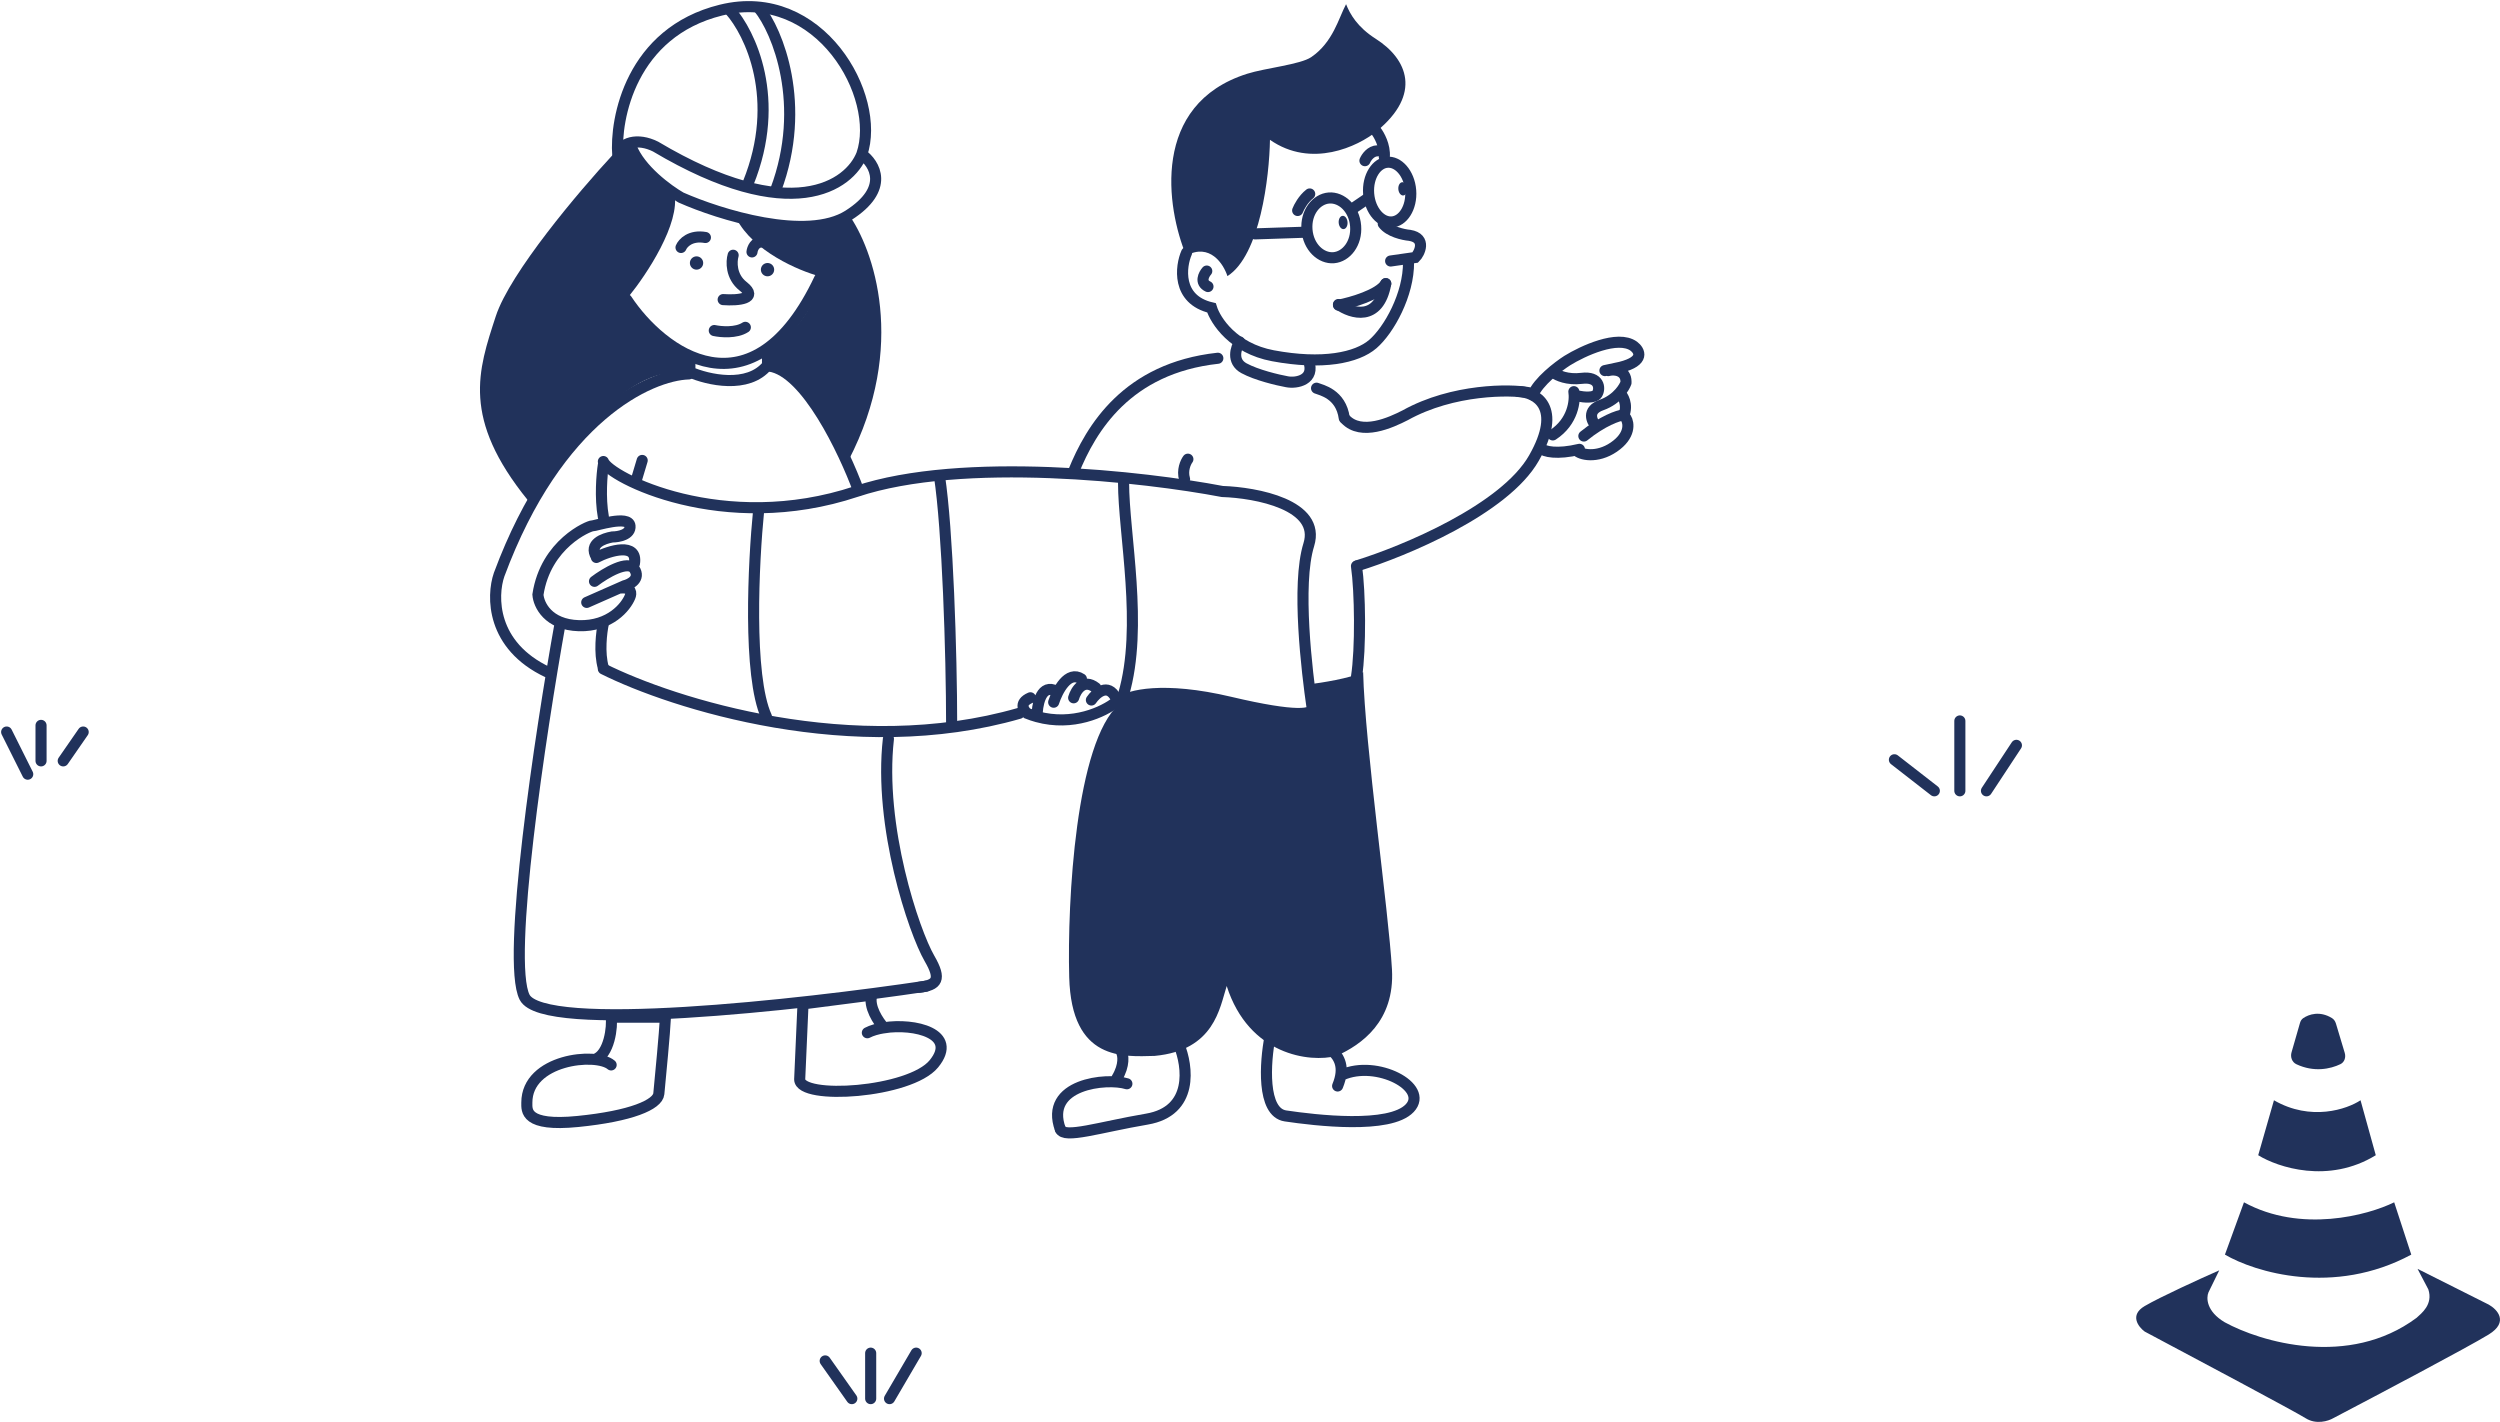
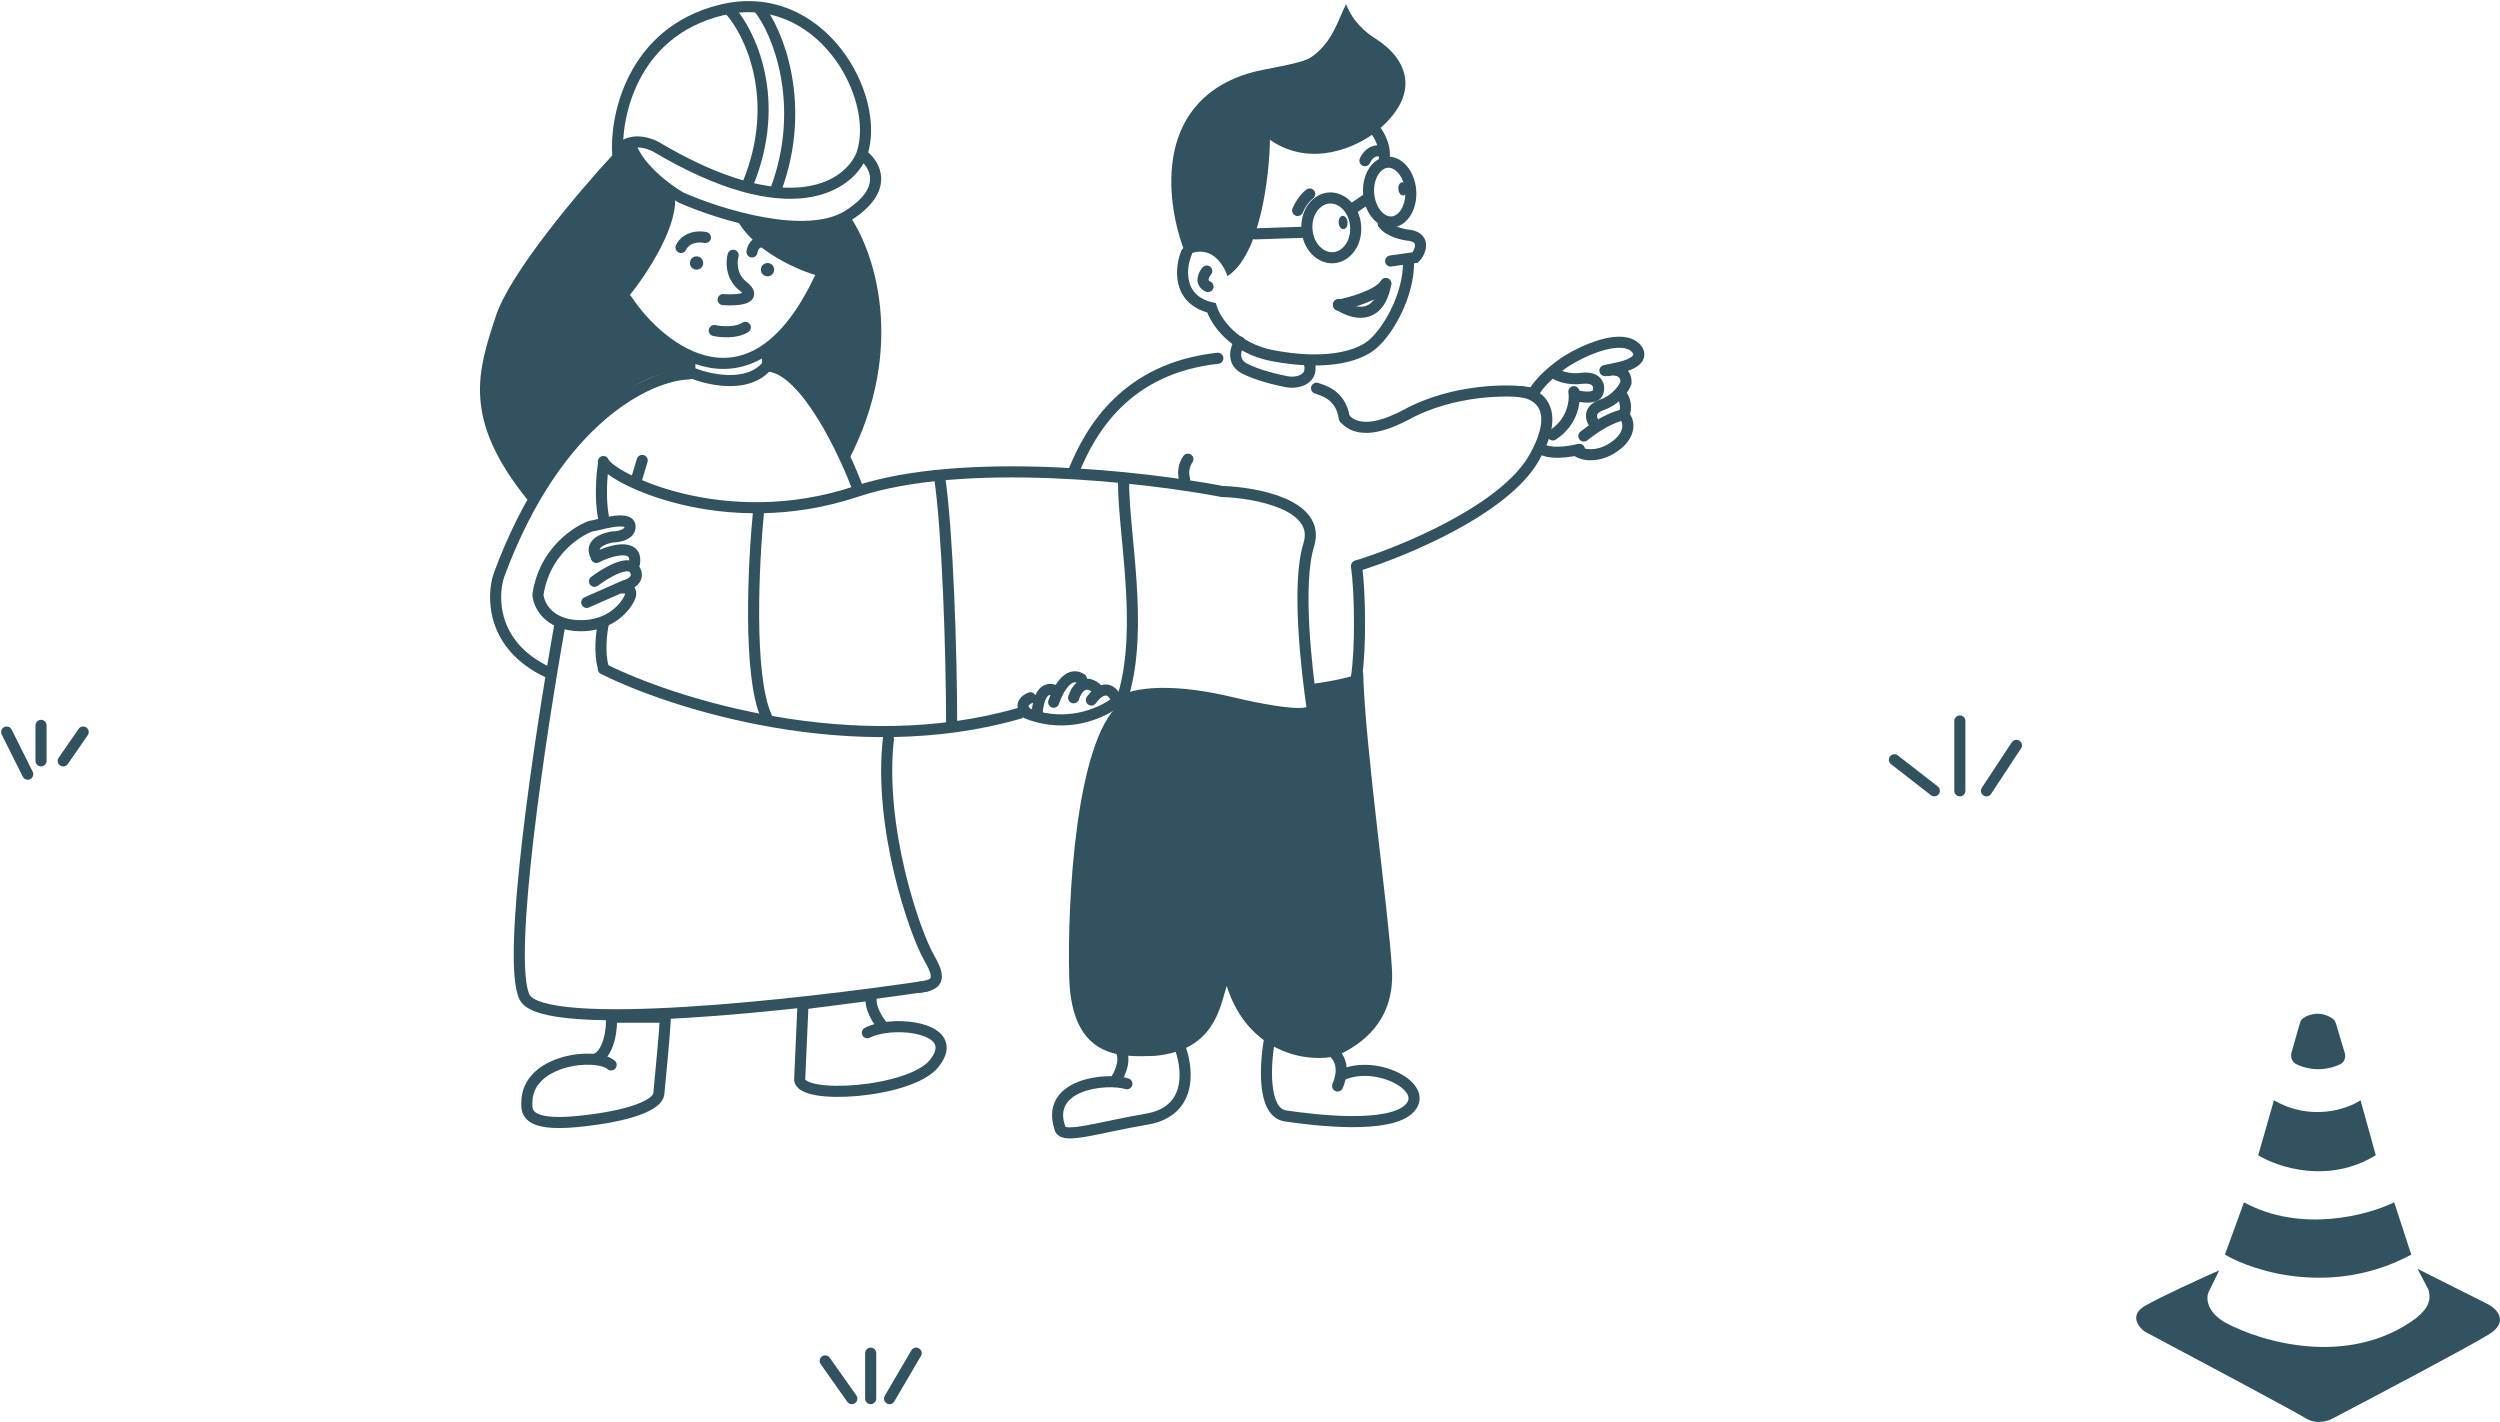
<svg xmlns="http://www.w3.org/2000/svg" width="1127" height="641" viewBox="0 0 1127 641" fill="none">
-   <path d="M276 70.061C282 62.461 286.167 66.894 287.5 70.061C290.7 75.261 299.833 83.561 304 87.061C306.8 100.661 291.5 123.728 283.5 133.561C283.5 145.561 301.167 156.894 310 161.061V169.061C286.4 161.061 252.167 203.394 238 225.561C208 188.561 215.5 167.061 223.5 142.561C229.9 122.961 261.167 86.061 276 70.061Z" fill="#21325B" />
-   <path d="M382.5 96.561C372.1 106.161 344.5 101.894 332 98.561C339.6 113.361 360.167 122.061 369.5 124.561C368.3 139.761 354 153.561 347 158.561V166.561C361.8 166.161 376.833 193.728 382.5 207.561C409.3 155.961 393.667 112.061 382.5 96.561Z" fill="#21325B" />
-   <path d="M388.5 69.561C397.5 43.561 369.622 -6.457 325 4.561C284.5 14.561 277.167 53.561 278.5 70.061C279.7 64.061 287.5 62.061 295.5 66.061C356.7 102.461 383 83.561 388.5 69.561ZM388.5 69.561C394.333 73.728 401.3 85.061 382.5 97.061C363.7 109.061 324.333 96.728 307 89.061C301.157 85.728 288.476 76.461 284.5 66.061" stroke="#21325B" stroke-width="5" stroke-linecap="round" />
-   <path d="M329 4.561C338.149 14.788 352.615 44.705 337.286 82.561" stroke="#21325B" stroke-width="5" stroke-linecap="round" />
-   <path d="M342 3.561C350.539 13.899 364.04 47.294 349.733 85.561" stroke="#21325B" stroke-width="5" stroke-linecap="round" />
-   <path d="M282.5 135.061C298.167 158.728 339.1 189.961 369.5 125.561" stroke="#21325B" stroke-width="5" stroke-linecap="round" />
-   <circle cx="314" cy="118.561" r="3" fill="#21325B" />
-   <circle cx="346" cy="121.561" r="3" fill="#21325B" />
-   <path d="M307 111.561C307.833 109.561 311.2 105.861 318 107.061" stroke="#21325B" stroke-width="5" stroke-linecap="round" />
-   <path d="M339 113.561C339.167 112.061 340.3 109.061 343.5 109.061" stroke="#21325B" stroke-width="5" stroke-linecap="round" />
-   <path d="M322 149.009C324.947 149.653 331.874 150.265 336 147.561" stroke="#21325B" stroke-width="5" stroke-linecap="round" />
-   <path d="M330.5 115.061C329.667 117.894 329.4 124.661 335 129.061C342 134.561 333 135.561 326 135.061" stroke="#21325B" stroke-width="5" stroke-linecap="round" />
-   <path d="M311 161.612V167.715C319 171.203 337.2 175.475 346 164.664V158.561" stroke="#21325B" stroke-width="5" stroke-linecap="round" />
-   <path d="M310.5 168.561C293 169.061 251.4 187.861 225 259.061C221.667 268.728 221.4 291.061 247 303.061M252.5 281.061C243.667 330.394 228.1 433.161 236.5 449.561C244.9 465.961 360.667 453.061 417.5 444.561" stroke="#21325B" stroke-width="5" stroke-linecap="round" />
-   <path d="M414.5 445.061C422.5 444.061 424.5 441.561 419 432.061C412.053 420.061 396 372.561 400.5 333.061M387 221.061C380.5 203.394 363.4 167.461 347 165.061" stroke="#21325B" stroke-width="5" stroke-linecap="round" />
-   <path d="M268 477.612C274.8 475.612 276.167 462.394 275.5 458.561H300C299.6 465.761 297.833 484.561 297 493.061C296.516 498 284.5 503.161 260.5 505.561C236.5 507.961 237.5 500.561 237.5 497.061C237.5 477.561 268.667 474.228 275.5 480.061" stroke="#21325B" stroke-width="5" stroke-linecap="round" />
-   <path d="M391 465.561C392.997 464.519 395.612 463.764 398.5 463.313M398.5 463.313C412.242 461.169 432.156 465.926 421 479.561C410.2 492.761 360.5 496 360.5 486.561L362 452.561L393 448.561C391.4 453.761 396 460.562 398.5 463.313Z" stroke="#21325B" stroke-width="5" stroke-linecap="round" />
-   <path d="M280 265.061C284.8 264.661 284.667 267.561 284 269.061C282.167 273.561 275 282.461 261 282.061C247 281.661 242.833 272.561 242.5 268.061C246 245.061 265.5 237.061 267 237.061C268.5 237.061 283.5 232.061 284 237.061C284.4 241.061 278.833 242.061 276 242.061C272.167 242.728 265.252 245.061 268.852 251.061M264.5 271.561L281.5 264.061C284.167 263.394 288.8 260.961 286 256.561C283.2 252.161 272.833 258.394 268 262.061M268.852 251.306C274.686 248.239 287.6 244.299 286 254.061" stroke="#21325B" stroke-width="5" stroke-linecap="round" />
-   <path d="M289.5 207.561L286.5 217.561" stroke="#21325B" stroke-width="5" stroke-linecap="round" />
-   <path d="M694.5 202C696 203.667 702 204.961 712 202.561M710.5 202.895C712.333 205.062 719.9 206.761 727.5 201.561C735.1 196.361 734.333 190.728 733 188.561C732.774 188.141 732.44 187.704 732 187.321C734 182.33 731.613 178.401 730.17 177.061M719.528 192.061C717.519 189.894 715.2 184.961 722 182.561C725.682 181.261 728.358 179.121 730.17 177.061M733 172.561C732.618 173.631 731.703 175.317 730.17 177.061M691 178.061C693.4 172.061 702.333 165.228 706.5 162.561C713.5 158.228 729.3 150.861 736.5 156.061C739.167 158.061 741.7 162.761 730.5 165.561L723.5 167.061M709.5 176.561C710.167 180.561 709.2 190.061 700 196.061M725 167.061C728 166.228 733 167.061 733 172.061" stroke="#21325B" stroke-width="5" stroke-linecap="round" />
-   <path d="M732 187.061C729.5 187.228 722.4 189.761 714 196.561" stroke="#21325B" stroke-width="5" stroke-linecap="round" />
-   <path d="M700.5 168.061C702 169.228 706.6 171.361 713 170.561C721 169.561 721.5 175.061 720 177.561C718.8 179.561 713.833 179.061 711.5 178.561" stroke="#21325B" stroke-width="5" stroke-linecap="round" />
-   <path d="M503 316.561C497.658 320.835 483.648 327.513 467.5 323.076M464.5 314.561C458.9 316.961 461.833 320.561 463 321.561C464.515 322.167 466.016 322.668 467.5 323.076M467.5 323.076C467.5 318.238 469 309.061 475 311.061M475 316.561C476.667 311.394 481.5 302.061 487.5 306.061M484 314.561C485 311.228 488.4 305.661 494 310.061M492 315.561C494.167 312.389 499.4 307.749 503 314.561" stroke="#21325B" stroke-width="5" stroke-linecap="round" />
-   <path d="M505.5 474.061C506.333 475.561 507.1 480.061 503.5 486.061M508 488.561C499 485.728 470.5 488.561 478 509.061" stroke="#21325B" stroke-width="5" stroke-linecap="round" />
-   <path d="M531.5 471C535.5 480.667 538.2 500.9 517 504.5C495.8 508.1 479.5 513.5 478 509" stroke="#21325B" stroke-width="5" stroke-linecap="round" />
-   <path d="M572.5 467.561C570.333 478.728 568.7 501.461 579.5 503.061C593 505.061 626.5 509.061 635.5 499.561C644.5 490.061 620.5 477.561 605 484.561M600.5 473.561C603.667 476.561 606.5 481.061 603 489.561" stroke="#21325B" stroke-width="5" stroke-linecap="round" />
-   <path d="M614.5 303C608.5 305.8 595.667 307.833 590 308.5L592 319.5C590.4 323.1 576.667 321 570 319.5C523.6 309.1 507 313.833 504.5 317.5C485 334.5 481.09 405.922 482 440.5C483 478.5 506.5 476.333 520.5 476C547.5 473.5 549.833 454.333 553 444.5C563 475.7 590.5 479.167 602.5 476C613.667 471 628.83 460.491 627.5 437C626 410.5 615.333 336.333 614.5 303Z" fill="#21325B" />
-   <path d="M535.5 207C534.5 208.333 532.8 212 534 216" stroke="#21325B" stroke-width="5" stroke-linecap="round" />
-   <path d="M484 212.5C491.833 193.167 508 166 549 161.5" stroke="#21325B" stroke-width="5" stroke-linecap="round" />
-   <path d="M593.5 175C595.5 175.833 604.5 177.5 606 188.5" stroke="#21325B" stroke-width="5" stroke-linecap="round" />
-   <path d="M684.5 176.5C692.333 176.833 704.7 183.3 691.5 206.5C678.3 229.7 633 248.5 612 255" stroke="#21325B" stroke-width="5" stroke-linecap="round" />
-   <path d="M611.5 255.181C613.167 266.681 613.5 292.381 611.5 305.181M689 177C681.167 175.5 655.1 175.181 633.5 187.181C627 190.515 613.7 196.6 606.5 189" stroke="#21325B" stroke-width="5" stroke-linecap="round" />
-   <path d="M534.758 115.242C545.396 109.429 551.566 118.972 553.321 124.47C568.041 115.152 572.24 79.626 572.498 63.027C591.164 76.077 612.277 65.939 620.5 59.239C641.114 42.444 634.521 26.614 620.178 17.488C611.832 12.179 608.562 6.303 606.809 1.882C603.427 8.2 600.977 19.003 591.106 25.75C586.209 29.098 570.439 30.649 562.223 33.252C518.725 47.029 525.789 93.652 534.758 115.242Z" fill="#21325B" />
-   <path d="M534.923 113.884C532.237 119.96 530.247 135.067 546.133 138.769C547.924 144.574 555.97 157.022 573.827 160.37C596.149 164.555 611.64 161.351 618.892 155.08C626.144 148.808 635.121 132.738 634.968 118.131" stroke="#21325B" stroke-width="5" stroke-linecap="round" />
-   <path d="M626.897 117.661L638.002 116.074C639.856 114.27 643.305 107.366 635.467 106.09C632.619 105.841 626.254 104.448 623.575 100.87" stroke="#21325B" stroke-width="5" stroke-linecap="round" />
-   <path d="M620.271 59C621.7 60.81 624.455 65.692 624.041 70.74" stroke="#21325B" stroke-width="5" stroke-linecap="round" />
-   <path d="M584.985 94.887C585.567 93.368 587.469 89.75 590.416 87.437" stroke="#21325B" stroke-width="5" stroke-linecap="round" />
-   <ellipse cx="605.474" cy="100.292" rx="2" ry="3" transform="rotate(-4.51193 605.474 100.292)" fill="#21325B" />
-   <ellipse cx="632.364" cy="85.13" rx="2" ry="3" transform="rotate(-4.51193 632.364 85.1299)" fill="#21325B" />
-   <path d="M611.114 101.853C611.733 109.7 606.886 115.729 601.21 116.177C595.534 116.625 589.801 111.43 589.182 103.584C588.563 95.738 593.41 89.709 599.086 89.261C604.762 88.813 610.495 94.007 611.114 101.853Z" stroke="#21325B" stroke-width="5" />
-   <path d="M635.932 85.852C636.241 89.769 635.32 93.314 633.699 95.872C632.079 98.429 629.867 99.872 627.524 100.057C625.18 100.242 622.77 99.164 620.768 96.892C618.766 94.62 617.3 91.264 616.991 87.346C616.682 83.429 617.604 79.884 619.224 77.326C620.845 74.769 623.056 73.326 625.4 73.141C627.743 72.956 630.153 74.034 632.155 76.305C634.157 78.578 635.623 81.934 635.932 85.852Z" stroke="#21325B" stroke-width="5" />
-   <path d="M609.986 93.918L616.65 89.379" stroke="#21325B" stroke-width="5" stroke-linecap="round" />
-   <path d="M615.313 72.432C615.926 70.966 617.919 68.024 620.98 67.983" stroke="#21325B" stroke-width="5" stroke-linecap="round" />
-   <path d="M565.755 105.433L587.765 104.699" stroke="#21325B" stroke-width="5" stroke-linecap="round" />
-   <path d="M544.006 122.196C542.617 123.779 540.783 127.391 544.557 129.174" stroke="#21325B" stroke-width="5" stroke-linecap="round" />
-   <path d="M603.4 137.571C609.244 136.42 621.687 132.866 624.702 127.865" stroke="#21325B" stroke-width="5" stroke-linecap="round" />
-   <path d="M603.376 137.27C609.177 141.38 621.563 145.252 624.702 127.865" stroke="#21325B" stroke-width="5" stroke-linecap="round" />
-   <path d="M558.84 154.128C557.124 156.799 555.11 162.913 560.782 166C566.453 169.086 576.028 171.341 580.107 172.082C584.449 172.967 593.012 171.309 589.922 162.718" stroke="#21325B" stroke-width="5" stroke-linecap="round" />
-   <path d="M272 301.561C303.333 317.228 384.7 343.161 459.5 321.561M505 316.561C508.833 313.561 524.1 309.361 554.5 316.561C584.9 323.761 592.333 322.061 591.5 319.061C589.167 302.894 584.4 263.561 590 245.561C595.6 227.561 566.333 222.061 551 221.561C516 214.894 434 205.561 386 221.561C326 241.561 274.5 215.061 272 208.061" stroke="#21325B" stroke-width="5" stroke-linecap="round" />
-   <path d="M272 209.561C271.333 213.728 270.4 224.261 272 233.061M272 281.061C271.167 284.894 270 294.261 272 301.061" stroke="#21325B" stroke-width="5" stroke-linecap="round" />
-   <path d="M342 230.061C339.667 253.394 337.1 304.661 345.5 323.061M423.5 214.561C427.167 238.561 429 294.061 429 327.061M506.5 217.561C506.5 240.561 515.5 282.561 506.5 313.061" stroke="#21325B" stroke-width="5" stroke-linecap="round" />
-   <path d="M3 330L12.5 349M18.5 343V327M28.5 343L37.5 330" stroke="#21325B" stroke-width="5" stroke-linecap="round" />
-   <path d="M372 613.5L384 630.5M392.5 630.5V610M401 630.5L413 610" stroke="#21325B" stroke-width="5" stroke-linecap="round" />
-   <path d="M854 342.5L872 356.5M883.5 356.5V325M895.5 356.5L909 336" stroke="#21325B" stroke-width="5" stroke-linecap="round" />
-   <path d="M1036.83 461.162L1033.02 474.407C1032.41 476.516 1033.23 478.824 1035.22 479.758C1043.13 483.483 1050.51 481.916 1055.04 479.733C1056.92 478.83 1057.6 476.636 1057.01 474.644L1053.04 461.431C1052.74 460.411 1052.13 459.493 1051.22 458.938C1045.76 455.602 1040.85 457.213 1038.25 459.013C1037.52 459.517 1037.07 460.31 1036.83 461.162Z" fill="#21325B" />
-   <path d="M1018 520.772L1025.1 496C1041.77 505.636 1058.06 500.015 1064.13 496L1071 520.772C1049.71 533.863 1026.8 526.226 1018 520.772Z" fill="#21325B" />
-   <path d="M1003 565.583L1011.58 542C1037.26 556.02 1067.43 547.842 1079.3 542L1087 565.583C1051.99 584.449 1016.41 573.444 1003 565.583Z" fill="#21325B" />
-   <path d="M995.576 582.598L1000.44 572.662C992.11 576.342 973.715 584.718 966.812 588.78C959.908 592.843 963.935 598.127 966.812 600.262C989.012 612.037 1034.61 636.339 1039.39 639.342C1044.17 642.345 1049.64 640.593 1051.78 639.342C1071.32 629.112 1112.71 607.239 1121.92 601.586C1131.12 595.934 1125.75 590.252 1121.92 588.118L1089.83 572L1094.7 581.273C1096.91 588.118 1091.53 592.092 1089.39 594.079C1058.77 616.865 1018.96 604.898 1002.88 596.066C994.558 591.121 994.543 585.027 995.576 582.598Z" fill="#21325B" />
+   <path d="M276 70.061C282 62.461 286.167 66.894 287.5 70.061C290.7 75.261 299.833 83.561 304 87.061C306.8 100.661 291.5 123.728 283.5 133.561C283.5 145.561 301.167 156.894 310 161.061V169.061C286.4 161.061 252.167 203.394 238 225.561C208 188.561 215.5 167.061 223.5 142.561C229.9 122.961 261.167 86.061 276 70.061Z" fill="#325260" />
+   <path d="M382.5 96.561C372.1 106.161 344.5 101.894 332 98.561C339.6 113.361 360.167 122.061 369.5 124.561C368.3 139.761 354 153.561 347 158.561V166.561C361.8 166.161 376.833 193.728 382.5 207.561C409.3 155.961 393.667 112.061 382.5 96.561Z" fill="#325260" />
+   <path d="M388.5 69.561C397.5 43.561 369.622 -6.457 325 4.561C284.5 14.561 277.167 53.561 278.5 70.061C279.7 64.061 287.5 62.061 295.5 66.061C356.7 102.461 383 83.561 388.5 69.561ZM388.5 69.561C394.333 73.728 401.3 85.061 382.5 97.061C363.7 109.061 324.333 96.728 307 89.061C301.157 85.728 288.476 76.461 284.5 66.061" stroke="#325260" stroke-width="5" stroke-linecap="round" />
+   <path d="M329 4.561C338.149 14.788 352.615 44.705 337.286 82.561" stroke="#325260" stroke-width="5" stroke-linecap="round" />
+   <path d="M342 3.561C350.539 13.899 364.04 47.294 349.733 85.561" stroke="#325260" stroke-width="5" stroke-linecap="round" />
+   <path d="M282.5 135.061C298.167 158.728 339.1 189.961 369.5 125.561" stroke="#325260" stroke-width="5" stroke-linecap="round" />
+   <circle cx="314" cy="118.561" r="3" fill="#325260" />
+   <circle cx="346" cy="121.561" r="3" fill="#325260" />
+   <path d="M307 111.561C307.833 109.561 311.2 105.861 318 107.061" stroke="#325260" stroke-width="5" stroke-linecap="round" />
+   <path d="M339 113.561C339.167 112.061 340.3 109.061 343.5 109.061" stroke="#325260" stroke-width="5" stroke-linecap="round" />
+   <path d="M322 149.009C324.947 149.653 331.874 150.265 336 147.561" stroke="#325260" stroke-width="5" stroke-linecap="round" />
+   <path d="M330.5 115.061C329.667 117.894 329.4 124.661 335 129.061C342 134.561 333 135.561 326 135.061" stroke="#325260" stroke-width="5" stroke-linecap="round" />
+   <path d="M311 161.612V167.715C319 171.203 337.2 175.475 346 164.664V158.561" stroke="#325260" stroke-width="5" stroke-linecap="round" />
+   <path d="M310.5 168.561C293 169.061 251.4 187.861 225 259.061C221.667 268.728 221.4 291.061 247 303.061M252.5 281.061C243.667 330.394 228.1 433.161 236.5 449.561C244.9 465.961 360.667 453.061 417.5 444.561" stroke="#325260" stroke-width="5" stroke-linecap="round" />
+   <path d="M414.5 445.061C422.5 444.061 424.5 441.561 419 432.061C412.053 420.061 396 372.561 400.5 333.061M387 221.061C380.5 203.394 363.4 167.461 347 165.061" stroke="#325260" stroke-width="5" stroke-linecap="round" />
+   <path d="M268 477.612C274.8 475.612 276.167 462.394 275.5 458.561H300C299.6 465.761 297.833 484.561 297 493.061C296.516 498 284.5 503.161 260.5 505.561C236.5 507.961 237.5 500.561 237.5 497.061C237.5 477.561 268.667 474.228 275.5 480.061" stroke="#325260" stroke-width="5" stroke-linecap="round" />
+   <path d="M391 465.561C392.997 464.519 395.612 463.764 398.5 463.313M398.5 463.313C412.242 461.169 432.156 465.926 421 479.561C410.2 492.761 360.5 496 360.5 486.561L362 452.561L393 448.561C391.4 453.761 396 460.562 398.5 463.313Z" stroke="#325260" stroke-width="5" stroke-linecap="round" />
+   <path d="M280 265.061C284.8 264.661 284.667 267.561 284 269.061C282.167 273.561 275 282.461 261 282.061C247 281.661 242.833 272.561 242.5 268.061C246 245.061 265.5 237.061 267 237.061C268.5 237.061 283.5 232.061 284 237.061C284.4 241.061 278.833 242.061 276 242.061C272.167 242.728 265.252 245.061 268.852 251.061M264.5 271.561L281.5 264.061C284.167 263.394 288.8 260.961 286 256.561C283.2 252.161 272.833 258.394 268 262.061M268.852 251.306C274.686 248.239 287.6 244.299 286 254.061" stroke="#325260" stroke-width="5" stroke-linecap="round" />
+   <path d="M289.5 207.561L286.5 217.561" stroke="#325260" stroke-width="5" stroke-linecap="round" />
+   <path d="M694.5 202C696 203.667 702 204.961 712 202.561M710.5 202.895C712.333 205.062 719.9 206.761 727.5 201.561C735.1 196.361 734.333 190.728 733 188.561C732.774 188.141 732.44 187.704 732 187.321C734 182.33 731.613 178.401 730.17 177.061M719.528 192.061C717.519 189.894 715.2 184.961 722 182.561C725.682 181.261 728.358 179.121 730.17 177.061M733 172.561C732.618 173.631 731.703 175.317 730.17 177.061M691 178.061C693.4 172.061 702.333 165.228 706.5 162.561C713.5 158.228 729.3 150.861 736.5 156.061C739.167 158.061 741.7 162.761 730.5 165.561L723.5 167.061M709.5 176.561C710.167 180.561 709.2 190.061 700 196.061M725 167.061C728 166.228 733 167.061 733 172.061" stroke="#325260" stroke-width="5" stroke-linecap="round" />
+   <path d="M732 187.061C729.5 187.228 722.4 189.761 714 196.561" stroke="#325260" stroke-width="5" stroke-linecap="round" />
+   <path d="M700.5 168.061C702 169.228 706.6 171.361 713 170.561C721 169.561 721.5 175.061 720 177.561C718.8 179.561 713.833 179.061 711.5 178.561" stroke="#325260" stroke-width="5" stroke-linecap="round" />
+   <path d="M503 316.561C497.658 320.835 483.648 327.513 467.5 323.076M464.5 314.561C458.9 316.961 461.833 320.561 463 321.561C464.515 322.167 466.016 322.668 467.5 323.076M467.5 323.076C467.5 318.238 469 309.061 475 311.061M475 316.561C476.667 311.394 481.5 302.061 487.5 306.061M484 314.561C485 311.228 488.4 305.661 494 310.061M492 315.561C494.167 312.389 499.4 307.749 503 314.561" stroke="#325260" stroke-width="5" stroke-linecap="round" />
+   <path d="M505.5 474.061C506.333 475.561 507.1 480.061 503.5 486.061M508 488.561C499 485.728 470.5 488.561 478 509.061" stroke="#325260" stroke-width="5" stroke-linecap="round" />
+   <path d="M531.5 471C535.5 480.667 538.2 500.9 517 504.5C495.8 508.1 479.5 513.5 478 509" stroke="#325260" stroke-width="5" stroke-linecap="round" />
+   <path d="M572.5 467.561C570.333 478.728 568.7 501.461 579.5 503.061C593 505.061 626.5 509.061 635.5 499.561C644.5 490.061 620.5 477.561 605 484.561M600.5 473.561C603.667 476.561 606.5 481.061 603 489.561" stroke="#325260" stroke-width="5" stroke-linecap="round" />
+   <path d="M614.5 303C608.5 305.8 595.667 307.833 590 308.5L592 319.5C590.4 323.1 576.667 321 570 319.5C523.6 309.1 507 313.833 504.5 317.5C485 334.5 481.09 405.922 482 440.5C483 478.5 506.5 476.333 520.5 476C547.5 473.5 549.833 454.333 553 444.5C563 475.7 590.5 479.167 602.5 476C613.667 471 628.83 460.491 627.5 437C626 410.5 615.333 336.333 614.5 303Z" fill="#325260" />
+   <path d="M535.5 207C534.5 208.333 532.8 212 534 216" stroke="#325260" stroke-width="5" stroke-linecap="round" />
+   <path d="M484 212.5C491.833 193.167 508 166 549 161.5" stroke="#325260" stroke-width="5" stroke-linecap="round" />
+   <path d="M593.5 175C595.5 175.833 604.5 177.5 606 188.5" stroke="#325260" stroke-width="5" stroke-linecap="round" />
+   <path d="M684.5 176.5C692.333 176.833 704.7 183.3 691.5 206.5C678.3 229.7 633 248.5 612 255" stroke="#325260" stroke-width="5" stroke-linecap="round" />
+   <path d="M611.5 255.181C613.167 266.681 613.5 292.381 611.5 305.181M689 177C681.167 175.5 655.1 175.181 633.5 187.181C627 190.515 613.7 196.6 606.5 189" stroke="#325260" stroke-width="5" stroke-linecap="round" />
+   <path d="M534.758 115.242C545.396 109.429 551.566 118.972 553.321 124.47C568.041 115.152 572.24 79.626 572.498 63.027C591.164 76.077 612.277 65.939 620.5 59.239C641.114 42.444 634.521 26.614 620.178 17.488C611.832 12.179 608.562 6.303 606.809 1.882C603.427 8.2 600.977 19.003 591.106 25.75C586.209 29.098 570.439 30.649 562.223 33.252C518.725 47.029 525.789 93.652 534.758 115.242Z" fill="#325260" />
+   <path d="M534.923 113.884C532.237 119.96 530.247 135.067 546.133 138.769C547.924 144.574 555.97 157.022 573.827 160.37C596.149 164.555 611.64 161.351 618.892 155.08C626.144 148.808 635.121 132.738 634.968 118.131" stroke="#325260" stroke-width="5" stroke-linecap="round" />
+   <path d="M626.897 117.661L638.002 116.074C639.856 114.27 643.305 107.366 635.467 106.09C632.619 105.841 626.254 104.448 623.575 100.87" stroke="#325260" stroke-width="5" stroke-linecap="round" />
+   <path d="M620.271 59C621.7 60.81 624.455 65.692 624.041 70.74" stroke="#325260" stroke-width="5" stroke-linecap="round" />
+   <path d="M584.985 94.887C585.567 93.368 587.469 89.75 590.416 87.437" stroke="#325260" stroke-width="5" stroke-linecap="round" />
+   <ellipse cx="605.474" cy="100.292" rx="2" ry="3" transform="rotate(-4.51193 605.474 100.292)" fill="#325260" />
+   <ellipse cx="632.364" cy="85.13" rx="2" ry="3" transform="rotate(-4.51193 632.364 85.1299)" fill="#325260" />
+   <path d="M611.114 101.853C611.733 109.7 606.886 115.729 601.21 116.177C595.534 116.625 589.801 111.43 589.182 103.584C588.563 95.738 593.41 89.709 599.086 89.261C604.762 88.813 610.495 94.007 611.114 101.853Z" stroke="#325260" stroke-width="5" />
+   <path d="M635.932 85.852C636.241 89.769 635.32 93.314 633.699 95.872C632.079 98.429 629.867 99.872 627.524 100.057C625.18 100.242 622.77 99.164 620.768 96.892C618.766 94.62 617.3 91.264 616.991 87.346C616.682 83.429 617.604 79.884 619.224 77.326C620.845 74.769 623.056 73.326 625.4 73.141C627.743 72.956 630.153 74.034 632.155 76.305C634.157 78.578 635.623 81.934 635.932 85.852Z" stroke="#325260" stroke-width="5" />
+   <path d="M609.986 93.918L616.65 89.379" stroke="#325260" stroke-width="5" stroke-linecap="round" />
+   <path d="M615.313 72.432C615.926 70.966 617.919 68.024 620.98 67.983" stroke="#325260" stroke-width="5" stroke-linecap="round" />
+   <path d="M565.755 105.433L587.765 104.699" stroke="#325260" stroke-width="5" stroke-linecap="round" />
+   <path d="M544.006 122.196C542.617 123.779 540.783 127.391 544.557 129.174" stroke="#325260" stroke-width="5" stroke-linecap="round" />
+   <path d="M603.4 137.571C609.244 136.42 621.687 132.866 624.702 127.865" stroke="#325260" stroke-width="5" stroke-linecap="round" />
+   <path d="M603.376 137.27C609.177 141.38 621.563 145.252 624.702 127.865" stroke="#325260" stroke-width="5" stroke-linecap="round" />
+   <path d="M558.84 154.128C557.124 156.799 555.11 162.913 560.782 166C566.453 169.086 576.028 171.341 580.107 172.082C584.449 172.967 593.012 171.309 589.922 162.718" stroke="#325260" stroke-width="5" stroke-linecap="round" />
+   <path d="M272 301.561C303.333 317.228 384.7 343.161 459.5 321.561M505 316.561C508.833 313.561 524.1 309.361 554.5 316.561C584.9 323.761 592.333 322.061 591.5 319.061C589.167 302.894 584.4 263.561 590 245.561C595.6 227.561 566.333 222.061 551 221.561C516 214.894 434 205.561 386 221.561C326 241.561 274.5 215.061 272 208.061" stroke="#325260" stroke-width="5" stroke-linecap="round" />
+   <path d="M272 209.561C271.333 213.728 270.4 224.261 272 233.061M272 281.061C271.167 284.894 270 294.261 272 301.061" stroke="#325260" stroke-width="5" stroke-linecap="round" />
+   <path d="M342 230.061C339.667 253.394 337.1 304.661 345.5 323.061M423.5 214.561C427.167 238.561 429 294.061 429 327.061M506.5 217.561C506.5 240.561 515.5 282.561 506.5 313.061" stroke="#325260" stroke-width="5" stroke-linecap="round" />
+   <path d="M3 330L12.5 349M18.5 343V327M28.5 343L37.5 330" stroke="#325260" stroke-width="5" stroke-linecap="round" />
+   <path d="M372 613.5L384 630.5M392.5 630.5V610M401 630.5L413 610" stroke="#325260" stroke-width="5" stroke-linecap="round" />
+   <path d="M854 342.5L872 356.5M883.5 356.5V325M895.5 356.5L909 336" stroke="#325260" stroke-width="5" stroke-linecap="round" />
+   <path d="M1036.83 461.162L1033.02 474.407C1032.41 476.516 1033.23 478.824 1035.22 479.758C1043.13 483.483 1050.51 481.916 1055.04 479.733C1056.92 478.83 1057.6 476.636 1057.01 474.644L1053.04 461.431C1052.74 460.411 1052.13 459.493 1051.22 458.938C1045.76 455.602 1040.85 457.213 1038.25 459.013C1037.52 459.517 1037.07 460.31 1036.83 461.162Z" fill="#325260" />
+   <path d="M1018 520.772L1025.1 496C1041.77 505.636 1058.06 500.015 1064.13 496L1071 520.772C1049.71 533.863 1026.8 526.226 1018 520.772Z" fill="#325260" />
+   <path d="M1003 565.583L1011.58 542C1037.26 556.02 1067.43 547.842 1079.3 542L1087 565.583C1051.99 584.449 1016.41 573.444 1003 565.583Z" fill="#325260" />
+   <path d="M995.576 582.598L1000.44 572.662C992.11 576.342 973.715 584.718 966.812 588.78C959.908 592.843 963.935 598.127 966.812 600.262C989.012 612.037 1034.61 636.339 1039.39 639.342C1044.17 642.345 1049.64 640.593 1051.78 639.342C1071.32 629.112 1112.71 607.239 1121.92 601.586C1131.12 595.934 1125.75 590.252 1121.92 588.118L1089.83 572L1094.7 581.273C1096.91 588.118 1091.53 592.092 1089.39 594.079C1058.77 616.865 1018.96 604.898 1002.88 596.066C994.558 591.121 994.543 585.027 995.576 582.598Z" fill="#325260" />
</svg>
